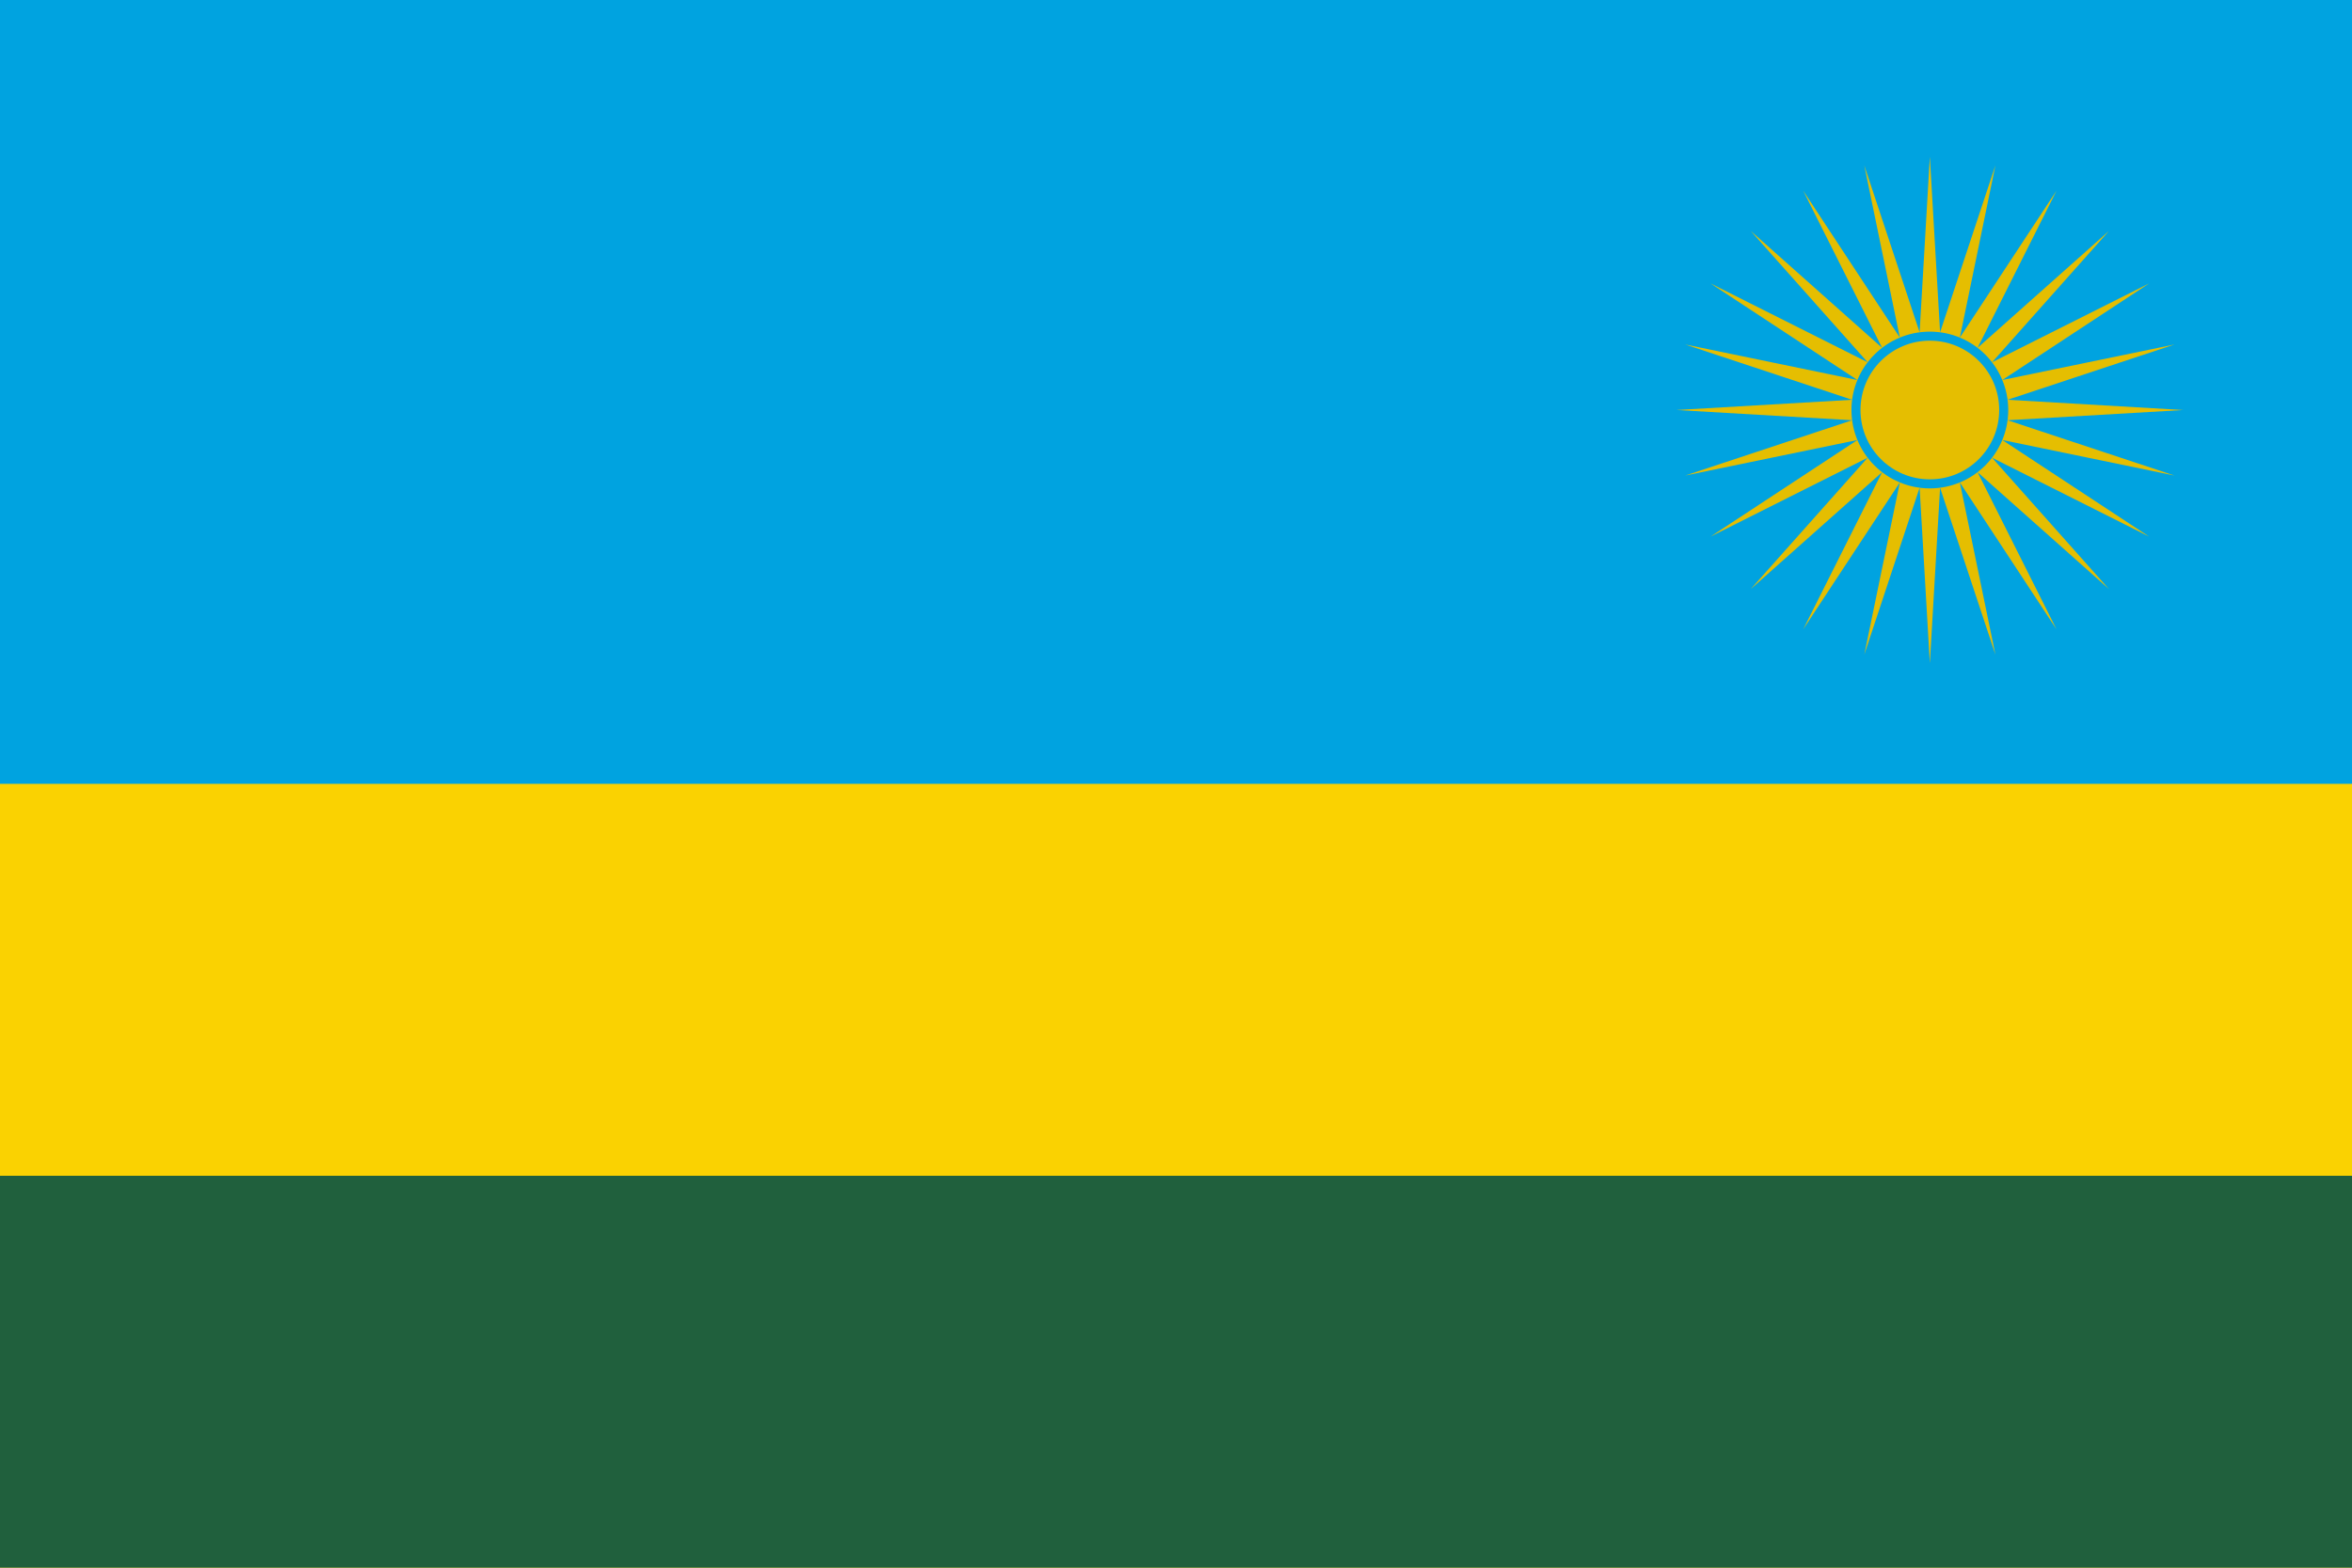
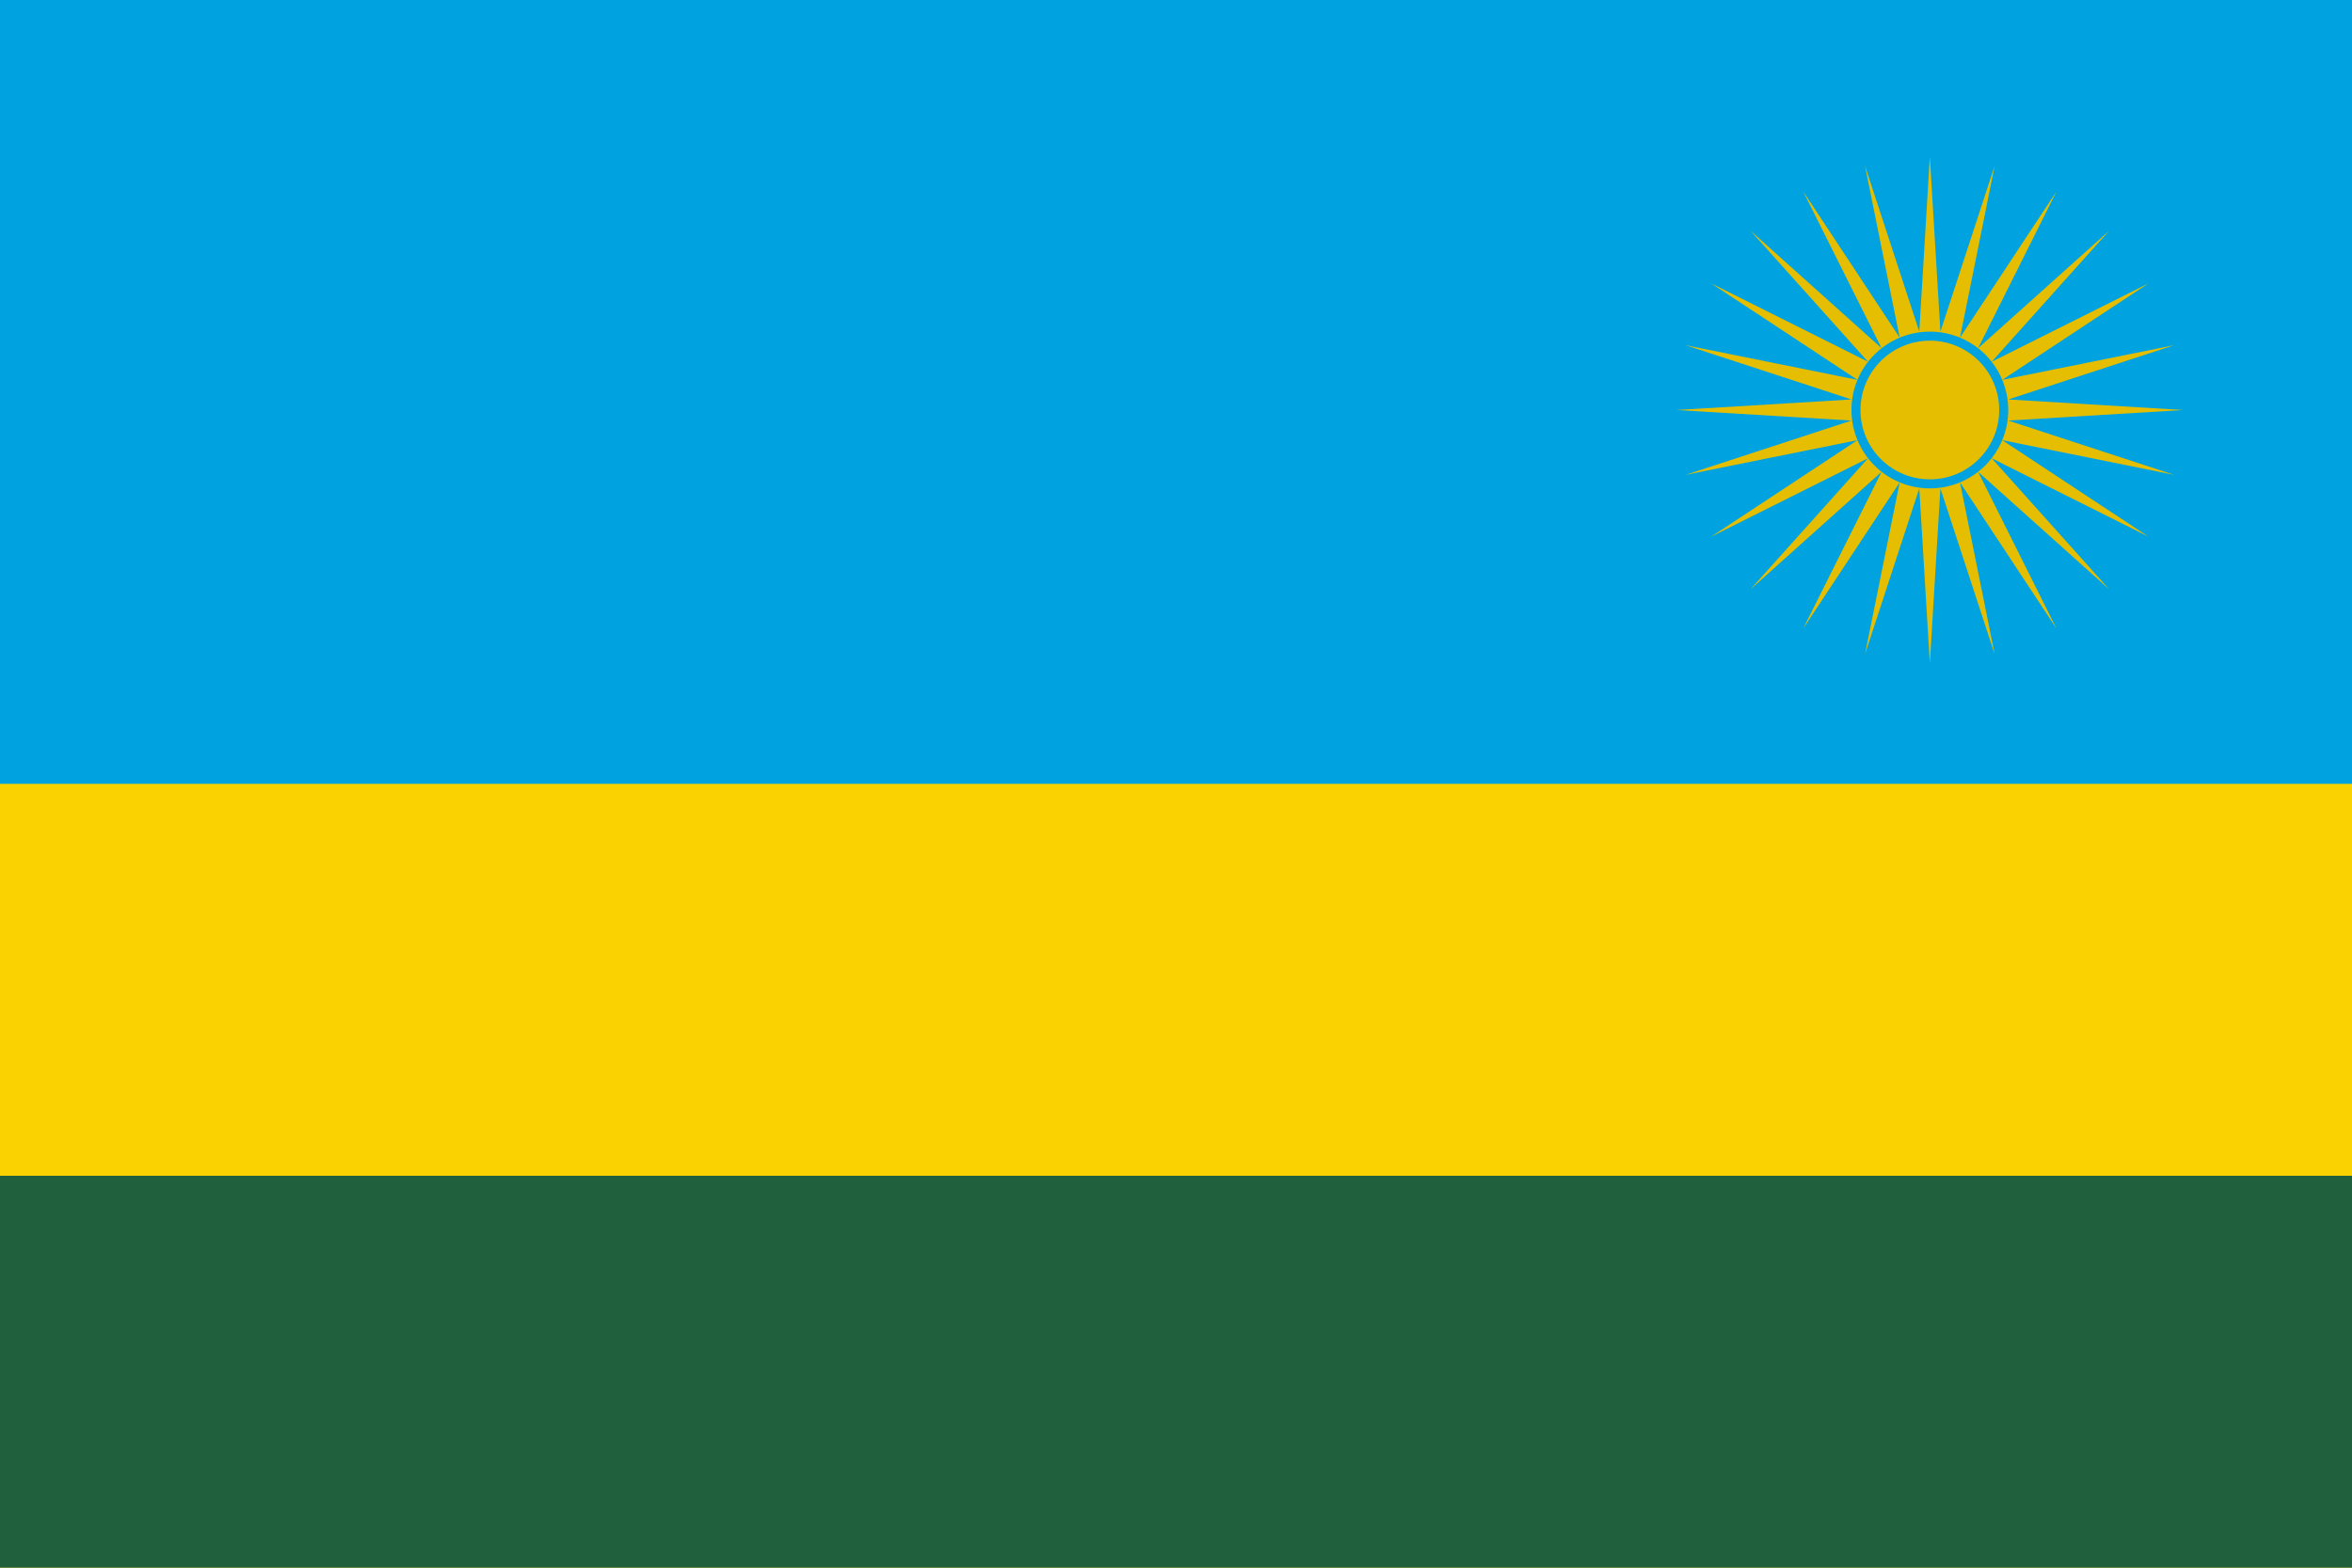
<svg xmlns="http://www.w3.org/2000/svg" width="900" height="600" viewBox="0 0 1560 1040">
-   <path fill="#fad201" d="m0 0h1560v1040H0z" />
-   <path fill="#00a3e0" d="m0 0h1560v520H0z" />
-   <path fill="#20603d" d="m0 780h1560v260H0z" />
-   <g transform="translate(1280,272)">
-     <path fill="#e5be01" d="m0-168L6.79-51.56l36.69-110.72L19.9-48.04 84-145.49 31.66-41.25l87.13-77.54-77.54 87.13L145.49-84 48.04-19.9l114.24-23.58L51.56-6.79 168 0 51.56 6.79l110.72 36.69L48.04 19.9 145.49 84 41.25 31.66l77.54 87.13-87.13-77.54L84 145.49 19.9 48.04l23.58 114.24L6.79 51.56 0 168-6.79 51.56-43.48 162.28-19.9 48.04-84 145.49-31.66 41.25l-87.13 77.54 77.54-87.13L-145.49 84l97.45-64.1-114.24 23.58L-51.56 6.79-168 0-51.56-6.79-162.28-43.48-48.04-19.9-145.49-84-41.25-31.66l-77.54-87.13 87.13 77.54L-84-145.49l64.1 97.45-23.58-114.24L-6.79-51.56z" />
-     <circle fill="none" stroke="#00a3e0" r="49" stroke-width="6" />
+   <path fill="#fad201" d="M0 0h1560v1040H0z" />
+   <path fill="#00a3e0" d="M0 0h1560v520H0z" />
+   <path fill="#20603d" d="M0 780h1560v260H0z" />
+   <g transform="translate(1280 272)">
+     <path fill="#e5be01" d="M0-168 7-52l36-110L20-48l64-97L32-41l87-78-78 87 104-52-97 64 114-23L52-7l116 7L52 7l110 36L48 20l97 64L41 32l78 87-87-78 52 104-64-97 23 114L7 52 0 168-7 52l-36 110 23-114-64 97 52-104-87 78 78-87-104 52 97-64-114 23L-52 7l-116-7 116-7-110-36 114 23-97-64 104 52-78-87 87 78-52-104 64 97-23-114L-7-52z" />
+     <circle r="49" fill="none" stroke="#00a3e0" stroke-width="6" />
  </g>
</svg>
